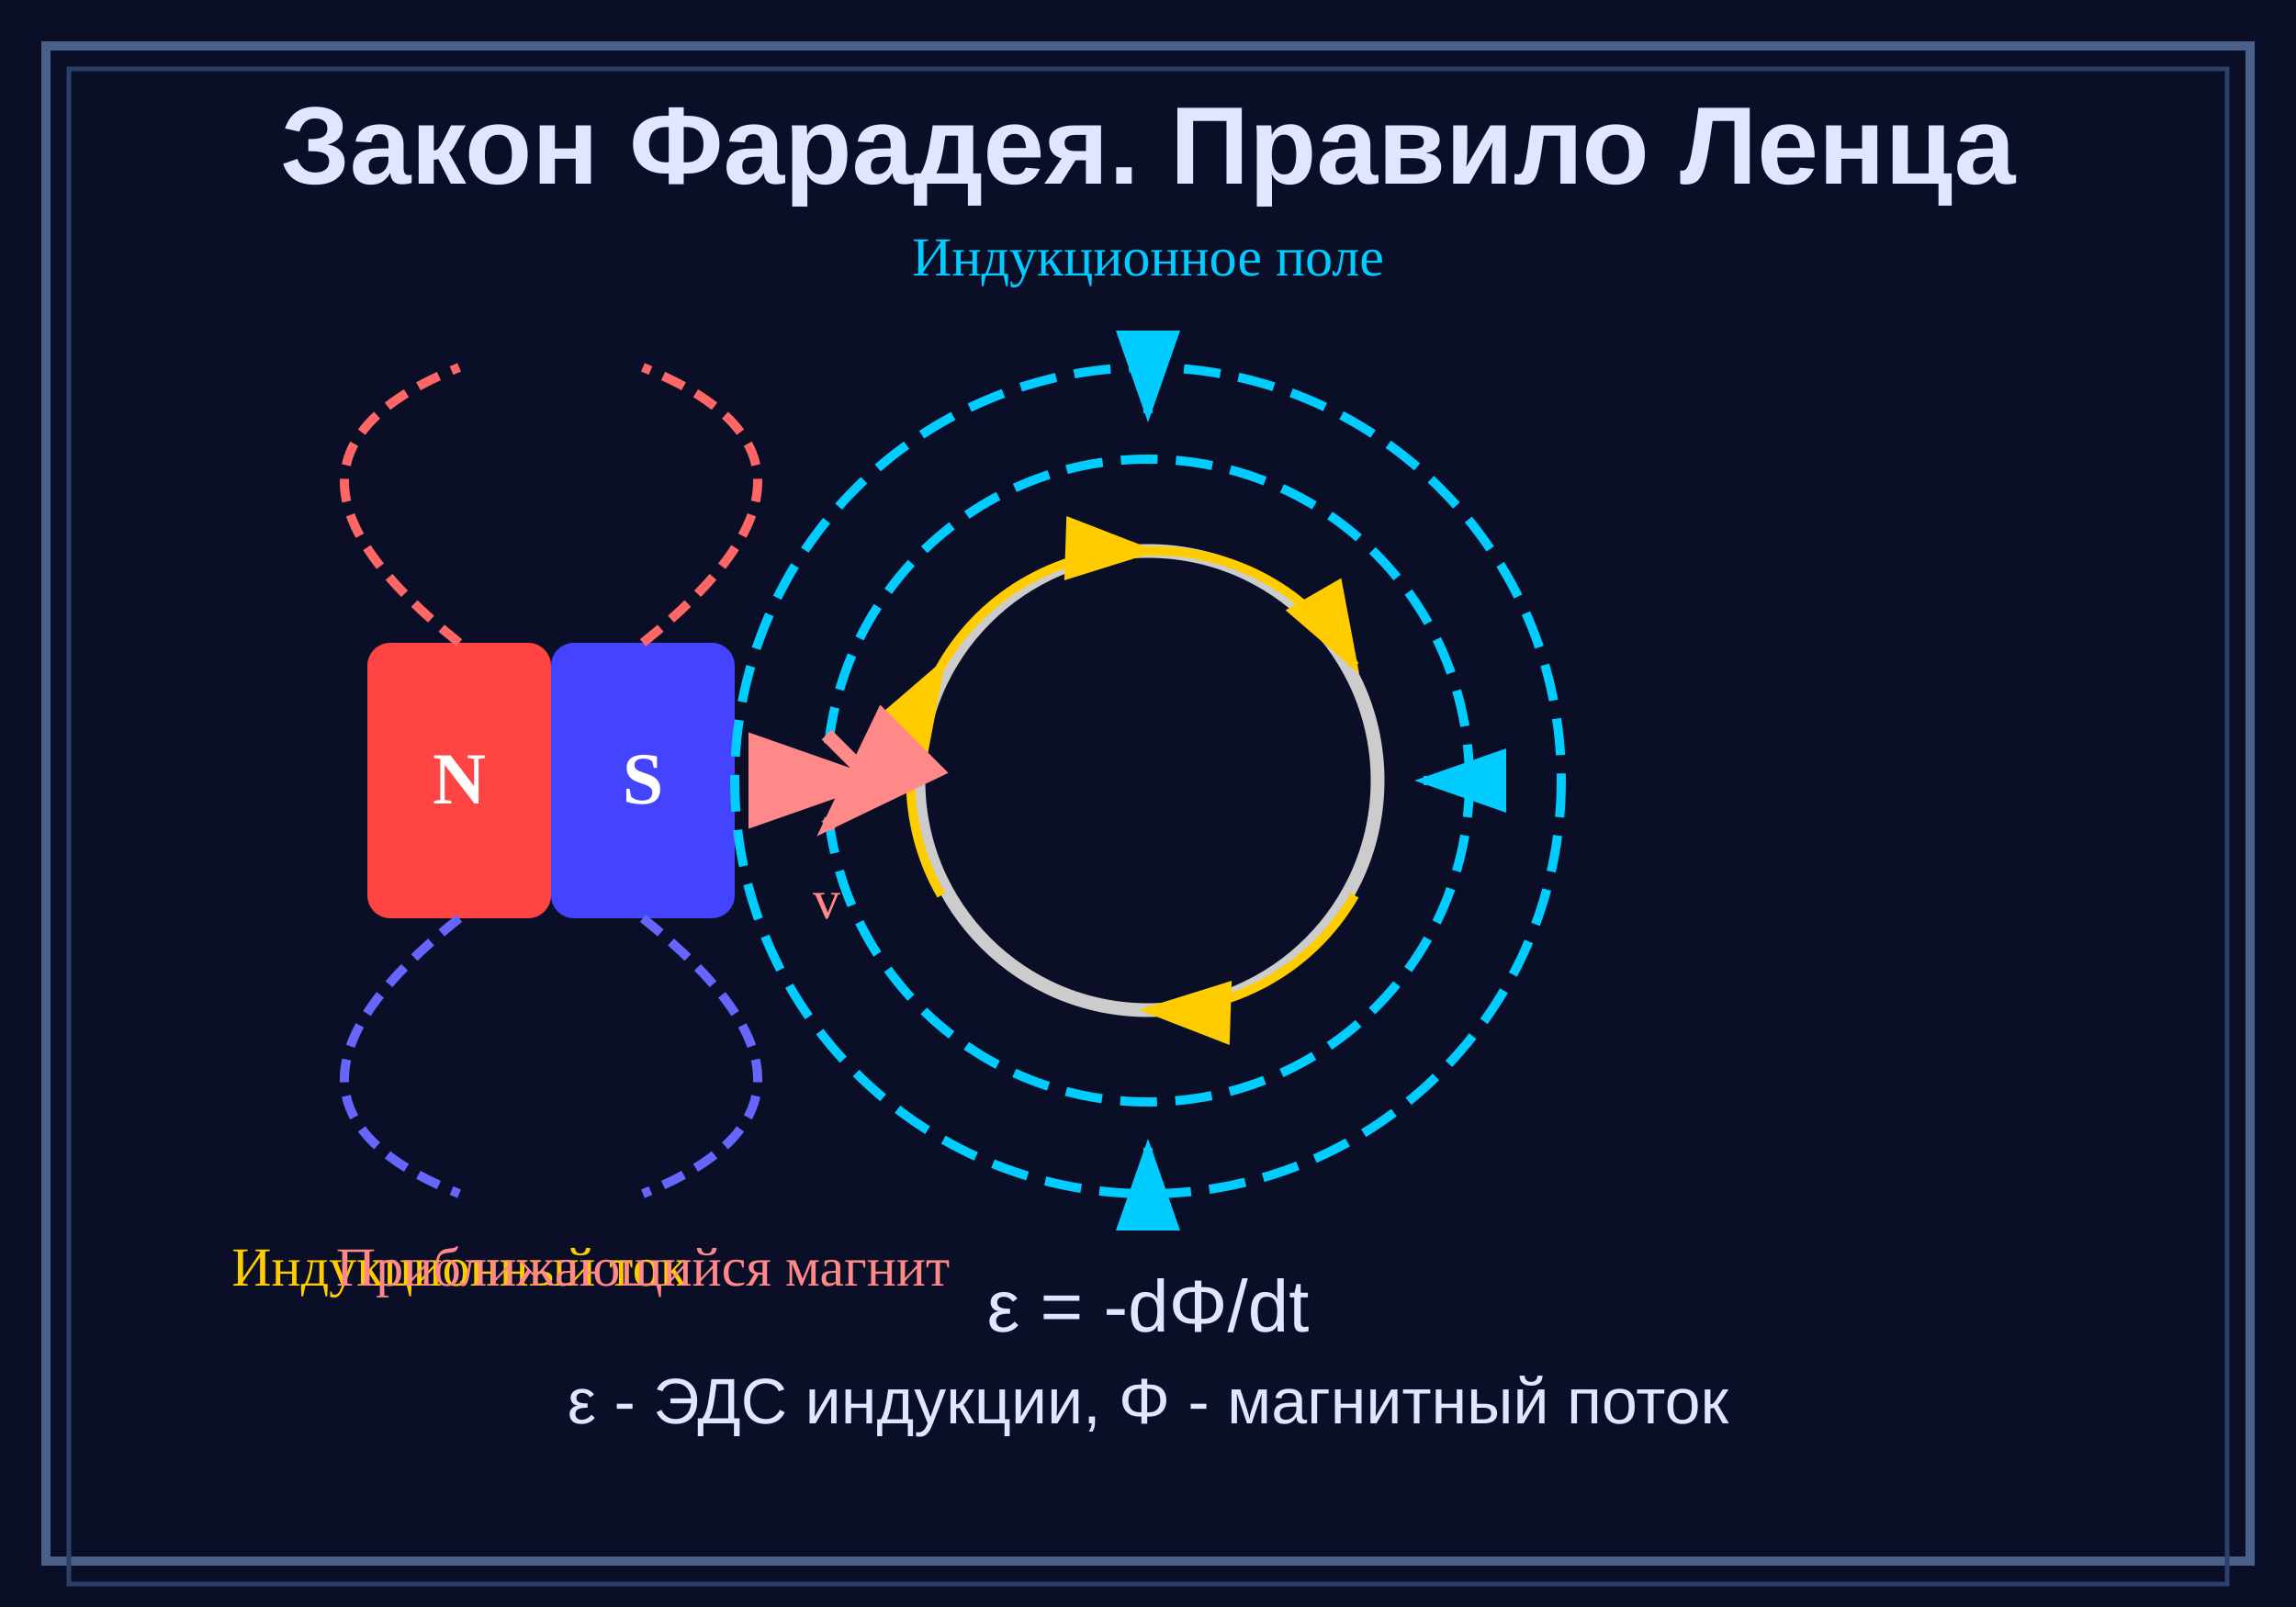
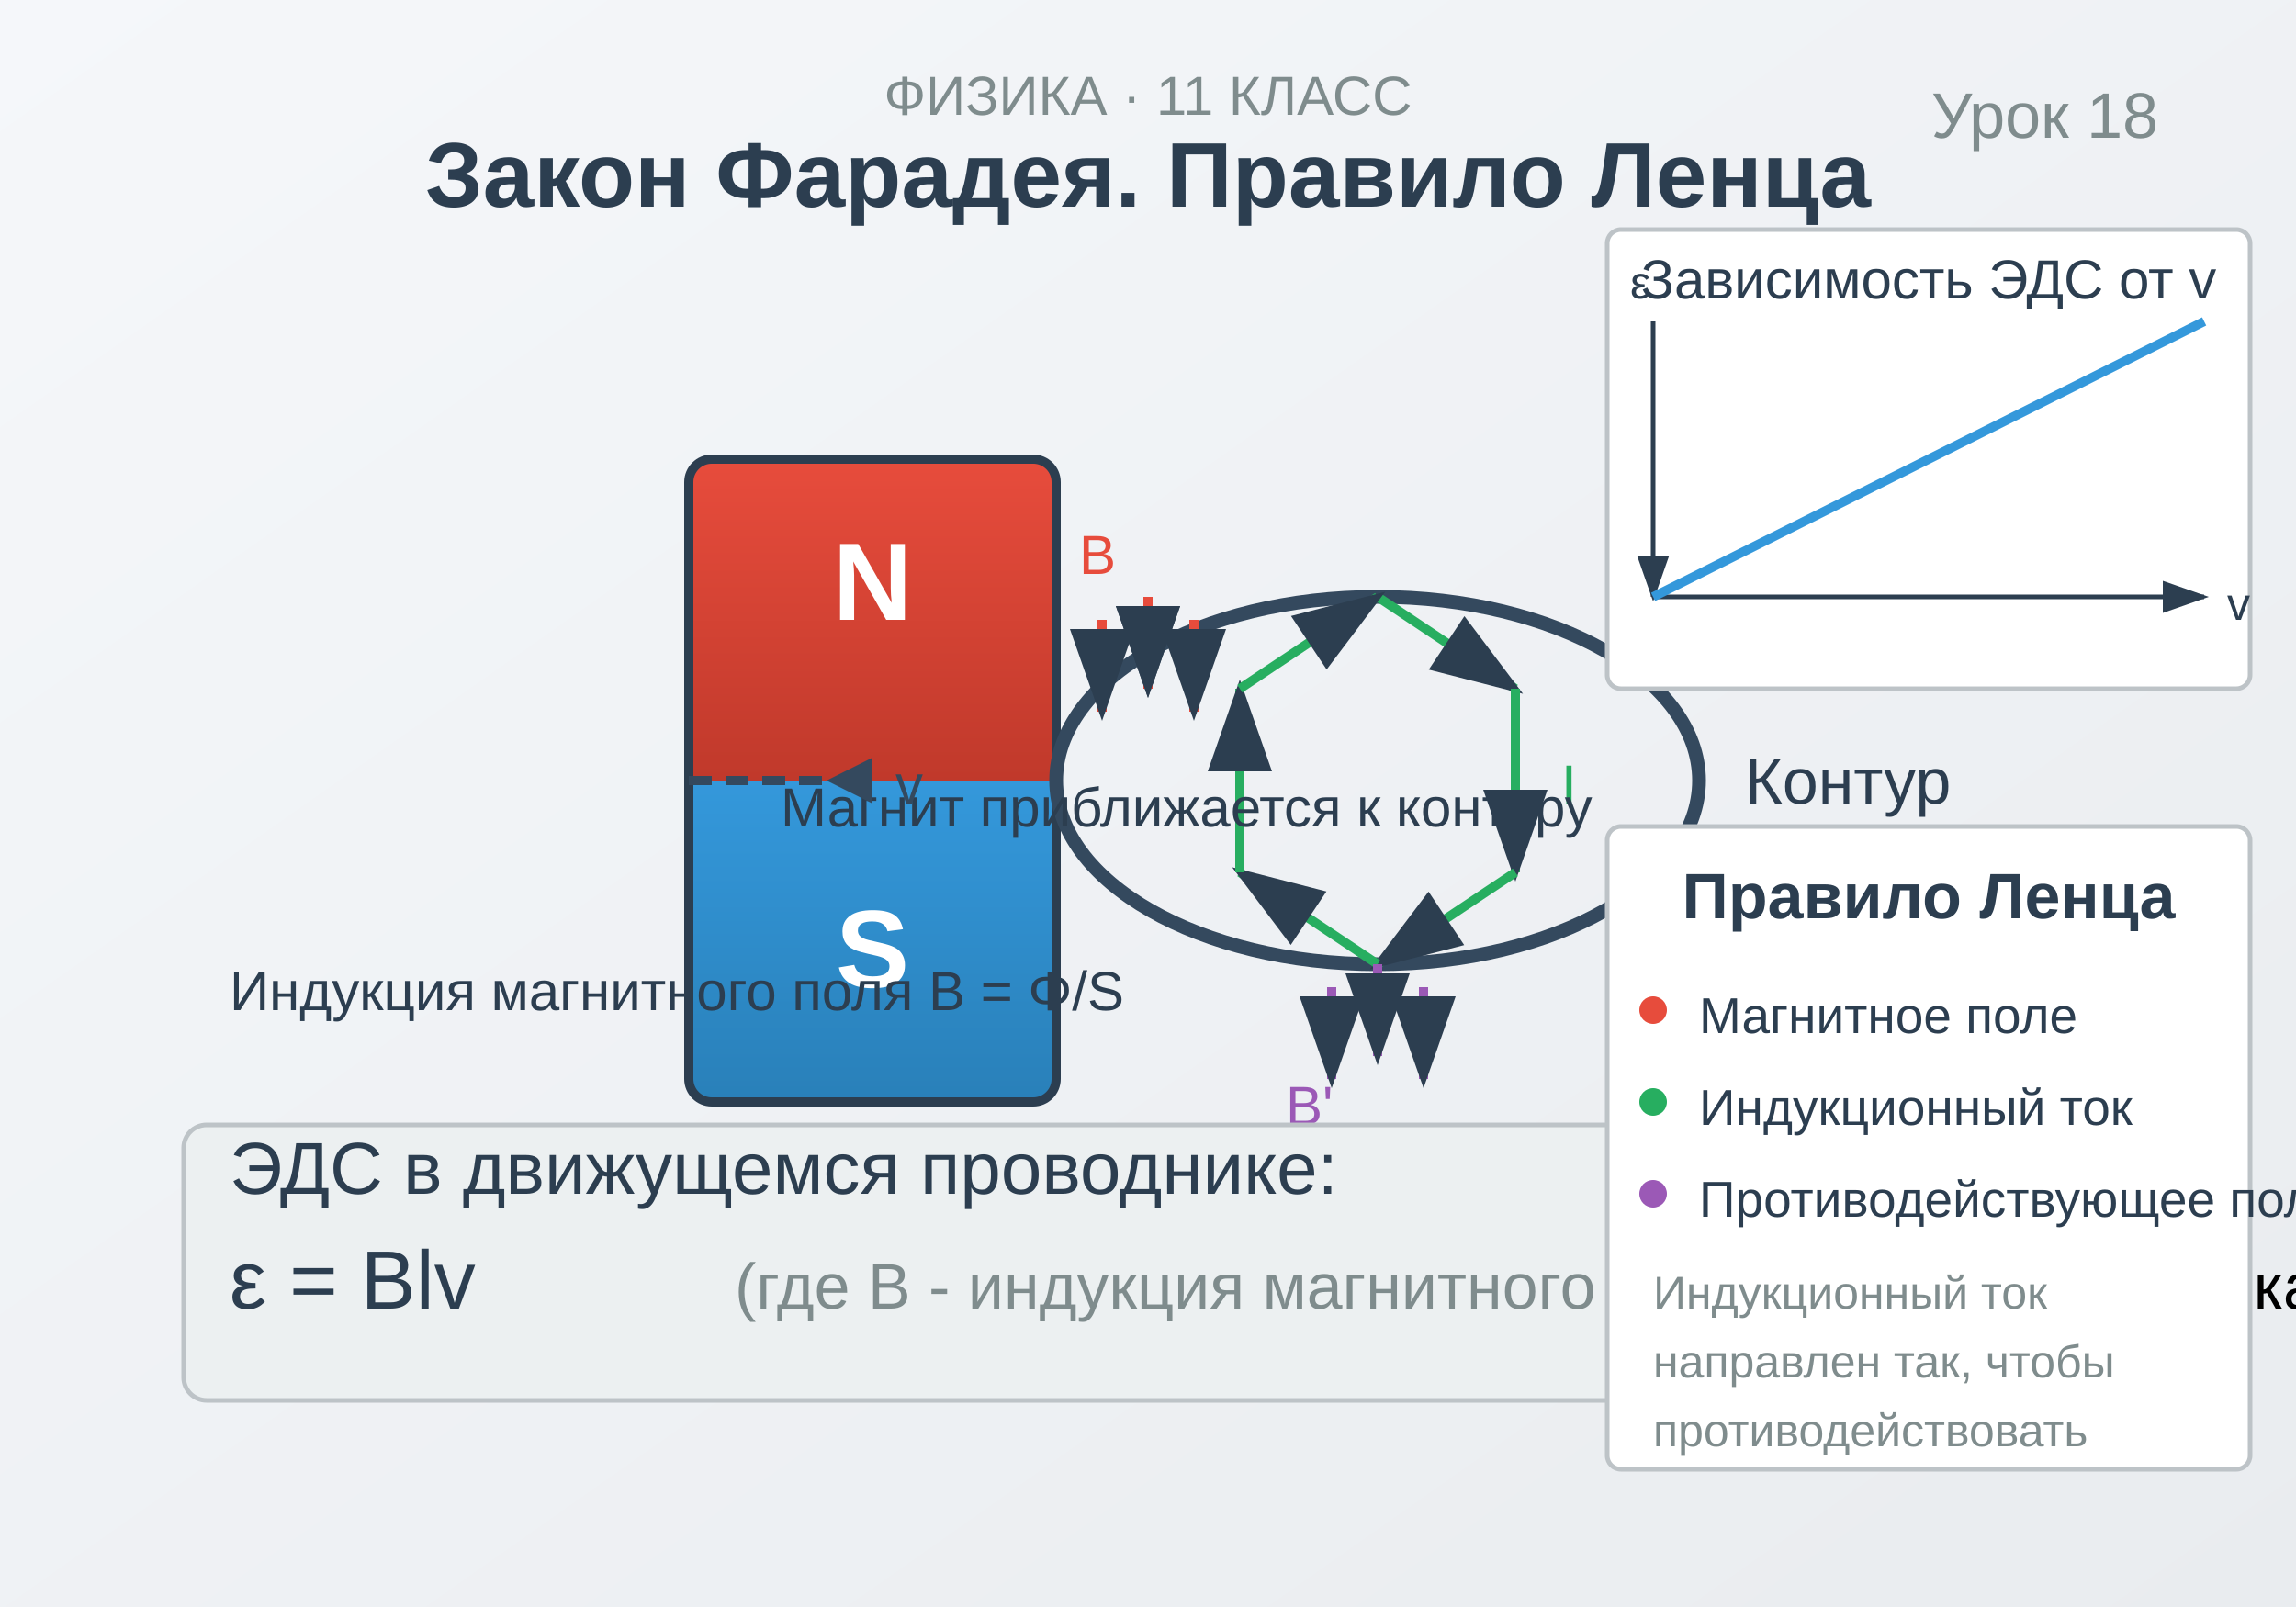
<svg xmlns="http://www.w3.org/2000/svg" viewBox="0 0 500 350">
-   <rect width="500" height="350" fill="#0a0e27" />
-   <rect x="10" y="10" width="480" height="330" fill="none" stroke="#4a5f8a" stroke-width="2" />
-   <rect x="15" y="15" width="470" height="330" fill="none" stroke="#2a3f6a" stroke-width="1" />
-   <text x="250" y="40" text-anchor="middle" fill="#e0e6ff" font-size="24" font-weight="bold" font-family="Arial, sans-serif">
-     Закон Фарадея. Правило Ленца
-   </text>
-   <g id="magnet">
-     <rect x="80" y="140" width="40" height="60" fill="#ff4444" rx="5" />
-     <text x="100" y="175" text-anchor="middle" fill="white" font-size="16" font-weight="bold">N</text>
-     <rect x="120" y="140" width="40" height="60" fill="#4444ff" rx="5" />
-     <text x="140" y="175" text-anchor="middle" fill="white" font-size="16" font-weight="bold">S</text>
-     <path d="M 100 140 Q 50 100, 100 80" fill="none" stroke="#ff6666" stroke-width="2" stroke-dasharray="5,3" />
-     <path d="M 100 200 Q 50 240, 100 260" fill="none" stroke="#6666ff" stroke-width="2" stroke-dasharray="5,3" />
-     <path d="M 140 140 Q 190 100, 140 80" fill="none" stroke="#ff6666" stroke-width="2" stroke-dasharray="5,3" />
-     <path d="M 140 200 Q 190 240, 140 260" fill="none" stroke="#6666ff" stroke-width="2" stroke-dasharray="5,3" />
-   </g>
-   <g id="contour">
-     <circle cx="250" cy="170" r="50" fill="none" stroke="#cccccc" stroke-width="3" />
-     <path d="M 250 120 A 50 50 0 0 1 295 145" fill="none" stroke="#ffcc00" stroke-width="2" marker-end="url(#arrowhead)" />
-     <path d="M 295 195 A 50 50 0 0 1 250 220" fill="none" stroke="#ffcc00" stroke-width="2" marker-end="url(#arrowhead)" />
-     <path d="M 205 195 A 50 50 0 0 1 205 145" fill="none" stroke="#ffcc00" stroke-width="2" marker-end="url(#arrowhead)" />
-     <path d="M 205 145 A 50 50 0 0 1 250 120" fill="none" stroke="#ffcc00" stroke-width="2" marker-end="url(#arrowhead)" />
-   </g>
-   <g id="induction-field">
-     <circle cx="250" cy="170" r="70" fill="none" stroke="#00ccff" stroke-width="2" stroke-dasharray="8,4" />
-     <circle cx="250" cy="170" r="90" fill="none" stroke="#00ccff" stroke-width="2" stroke-dasharray="8,4" />
-     <path d="M 250 80 L 250 90" fill="none" stroke="#00ccff" stroke-width="2" marker-end="url(#arrowhead2)" />
-     <path d="M 320 170 L 310 170" fill="none" stroke="#00ccff" stroke-width="2" marker-end="url(#arrowhead2)" />
-     <path d="M 250 260 L 250 250" fill="none" stroke="#00ccff" stroke-width="2" marker-end="url(#arrowhead2)" />
-     <path d="M 180 170 L 190 170" fill="none" stroke="#00ccff" stroke-width="2" marker-end="url(#arrowhead2)" />
-   </g>
-   <g id="approaching-arrows">
-     <path d="M 170 170 L 190 170" fill="none" stroke="#ff8888" stroke-width="3" marker-end="url(#arrowhead3)" />
-     <path d="M 180 160 L 190 170 L 180 180" fill="none" stroke="#ff8888" stroke-width="3" marker-end="url(#arrowhead3)" />
-     <text x="180" y="200" text-anchor="middle" fill="#ff8888" font-size="12">v</text>
-   </g>
-   <text x="250" y="290" text-anchor="middle" fill="#e0e6ff" font-size="16" font-family="Arial, sans-serif">
-     ε = -dΦ/dt
-   </text>
-   <text x="250" y="310" text-anchor="middle" fill="#e0e6ff" font-size="14" font-family="Arial, sans-serif">
-     ε - ЭДС индукции, Φ - магнитный поток
-   </text>
-   <text x="100" y="280" text-anchor="middle" fill="#ffcc00" font-size="12">Индукционный ток</text>
-   <text x="250" y="60" text-anchor="middle" fill="#00ccff" font-size="12">Индукционное поле</text>
-   <text x="140" y="280" text-anchor="middle" fill="#ff8888" font-size="12">Приближающийся магнит</text>
+   <rect x="2" y="2" width="496" height="346" fill="none" stroke="#2c3e50" stroke-width="2" />
+   <rect x="5" y="5" width="490" height="342" fill="none" stroke="#34495e" stroke-width="1" />
  <defs>
+     <linearGradient id="bgGradient" x1="0%" y1="0%" x2="100%" y2="100%">
+       <stop offset="0%" style="stop-color:#f5f7fa;stop-opacity:1" />
+       <stop offset="100%" style="stop-color:#e9ecef;stop-opacity:1" />
+     </linearGradient>
+     <linearGradient id="magnetGradient" x1="0%" y1="0%" x2="0%" y2="100%">
+       <stop offset="0%" style="stop-color:#e74c3c;stop-opacity:1" />
+       <stop offset="50%" style="stop-color:#c0392b;stop-opacity:1" />
+       <stop offset="50%" style="stop-color:#3498db;stop-opacity:1" />
+       <stop offset="100%" style="stop-color:#2980b9;stop-opacity:1" />
+     </linearGradient>
+     <linearGradient id="coilGradient" x1="0%" y1="0%" x2="100%" y2="0%">
+       <stop offset="0%" style="stop-color:#95a5a6;stop-opacity:1" />
+       <stop offset="100%" style="stop-color:#7f8c8d;stop-opacity:1" />
+     </linearGradient>
    <marker id="arrowhead" markerWidth="10" markerHeight="7" refX="9" refY="3.5" orient="auto">
-       <polygon points="0 0, 10 3.5, 0 7" fill="#ffcc00" />
-     </marker>
-     <marker id="arrowhead2" markerWidth="10" markerHeight="7" refX="9" refY="3.5" orient="auto">
-       <polygon points="0 0, 10 3.5, 0 7" fill="#00ccff" />
-     </marker>
-     <marker id="arrowhead3" markerWidth="10" markerHeight="7" refX="9" refY="3.5" orient="auto">
-       <polygon points="0 0, 10 3.5, 0 7" fill="#ff8888" />
+       <polygon points="0 0, 10 3.5, 0 7" fill="#2c3e50" />
    </marker>
  </defs>
+   <rect width="500" height="350" fill="url(#bgGradient)" />
+   <text x="250" y="25" text-anchor="middle" font-family="Arial, sans-serif" font-size="12" fill="#7f8c8d">ФИЗИКА · 11 КЛАСС</text>
+   <text x="250" y="45" text-anchor="middle" font-family="Arial, sans-serif" font-size="20" font-weight="bold" fill="#2c3e50">Закон Фарадея. Правило Ленца</text>
+   <text x="470" y="30" text-anchor="end" font-family="Arial, sans-serif" font-size="14" fill="#7f8c8d">Урок 18</text>
+   <g transform="translate(150, 100)">
+     <g id="magnet">
+       <rect x="0" y="0" width="80" height="140" rx="5" fill="url(#magnetGradient)" stroke="#2c3e50" stroke-width="2" />
+       <text x="40" y="35" text-anchor="middle" font-family="Arial, sans-serif" font-size="24" font-weight="bold" fill="white">N</text>
+       <text x="40" y="115" text-anchor="middle" font-family="Arial, sans-serif" font-size="24" font-weight="bold" fill="white">S</text>
+     </g>
+     <g id="contour">
+       <ellipse cx="150" cy="70" rx="70" ry="40" fill="none" stroke="#34495e" stroke-width="3" />
+       <text x="230" y="75" font-family="Arial, sans-serif" font-size="14" fill="#2c3e50">Контур</text>
+     </g>
+     <g id="magnetic-field">
+       <line x1="100" y1="30" x2="100" y2="50" stroke="#e74c3c" stroke-width="2" marker-end="url(#arrowhead)" />
+       <line x1="100" y1="30" x2="100" y2="50" stroke="#e74c3c" stroke-width="2" marker-end="url(#arrowhead)" />
+       <line x1="90" y1="35" x2="90" y2="55" stroke="#e74c3c" stroke-width="2" marker-end="url(#arrowhead)" />
+       <line x1="110" y1="35" x2="110" y2="55" stroke="#e74c3c" stroke-width="2" marker-end="url(#arrowhead)" />
+       <text x="85" y="25" font-family="Arial, sans-serif" font-size="12" fill="#e74c3c">B</text>
+     </g>
+     <g id="induction-current">
+       <line x1="150" y1="30" x2="180" y2="50" stroke="#27ae60" stroke-width="2" marker-end="url(#arrowhead)" />
+       <line x1="180" y1="50" x2="180" y2="90" stroke="#27ae60" stroke-width="2" marker-end="url(#arrowhead)" />
+       <line x1="180" y1="90" x2="150" y2="110" stroke="#27ae60" stroke-width="2" marker-end="url(#arrowhead)" />
+       <line x1="150" y1="110" x2="120" y2="90" stroke="#27ae60" stroke-width="2" marker-end="url(#arrowhead)" />
+       <line x1="120" y1="90" x2="120" y2="50" stroke="#27ae60" stroke-width="2" marker-end="url(#arrowhead)" />
+       <line x1="120" y1="50" x2="150" y2="30" stroke="#27ae60" stroke-width="2" marker-end="url(#arrowhead)" />
+       <text x="190" y="75" font-family="Arial, sans-serif" font-size="12" fill="#27ae60">I</text>
+     </g>
+     <g id="counter-field">
+       <line x1="150" y1="110" x2="150" y2="130" stroke="#9b59b6" stroke-width="2" marker-end="url(#arrowhead)" />
+       <line x1="140" y1="115" x2="140" y2="135" stroke="#9b59b6" stroke-width="2" marker-end="url(#arrowhead)" />
+       <line x1="160" y1="115" x2="160" y2="135" stroke="#9b59b6" stroke-width="2" marker-end="url(#arrowhead)" />
+       <text x="130" y="145" font-family="Arial, sans-serif" font-size="12" fill="#9b59b6">B'</text>
+     </g>
+   </g>
+   <g transform="translate(50, 260)">
+     <rect x="-10" y="-15" width="400" height="60" fill="#ecf0f1" stroke="#bdc3c7" stroke-width="1" rx="5" />
+     <text x="0" y="0" font-family="Arial, sans-serif" font-size="16" fill="#2c3e50">ЭДС в движущемся проводнике:</text>
+     <text x="0" y="25" font-family="Arial, sans-serif" font-size="18" fill="#2c3e50">ε = Blv</text>
+     <text x="110" y="25" font-family="Arial, sans-serif" font-size="14" fill="#7f8c8d">(где B - индукция магнитного поля,</text>
+     <text x="320" y="25" font-family="Arial, sans-serif" font-size="14" fill="#7f8c8d)">l - длина проводника)</text>
+   </g>
+   <g transform="translate(50, 50)">
+     <rect x="300" y="0" width="140" height="100" fill="white" stroke="#bdc3c7" stroke-width="1" rx="3" />
+     <text x="370" y="15" text-anchor="middle" font-family="Arial, sans-serif" font-size="12" fill="#2c3e50">Зависимость ЭДС от v</text>
+     <line x1="310" y1="80" x2="430" y2="80" stroke="#2c3e50" stroke-width="1" marker-end="url(#arrowhead)" />
+     <text x="435" y="85" font-family="Arial, sans-serif" font-size="10" fill="#2c3e50">v</text>
+     <line x1="310" y1="20" x2="310" y2="80" stroke="#2c3e50" stroke-width="1" marker-end="url(#arrowhead)" />
+     <text x="305" y="15" font-family="Arial, sans-serif" font-size="10" fill="#2c3e50">ε</text>
+     <line x1="310" y1="80" x2="430" y2="20" stroke="#3498db" stroke-width="2" />
+   </g>
+   <g transform="translate(350, 180)">
+     <rect x="0" y="0" width="140" height="140" fill="white" stroke="#bdc3c7" stroke-width="1" rx="3" />
+     <text x="70" y="20" text-anchor="middle" font-family="Arial, sans-serif" font-size="14" font-weight="bold" fill="#2c3e50">Правило Ленца</text>
+     <circle cx="10" cy="40" r="3" fill="#e74c3c" />
+     <text x="20" y="45" font-family="Arial, sans-serif" font-size="11" fill="#2c3e50">Магнитное поле</text>
+     <circle cx="10" cy="60" r="3" fill="#27ae60" />
+     <text x="20" y="65" font-family="Arial, sans-serif" font-size="11" fill="#2c3e50">Индукционный ток</text>
+     <circle cx="10" cy="80" r="3" fill="#9b59b6" />
+     <text x="20" y="85" font-family="Arial, sans-serif" font-size="11" fill="#2c3e50">Противодействующее поле</text>
+     <text x="10" y="105" font-family="Arial, sans-serif" font-size="10" fill="#7f8c8d">Индукционный ток</text>
+     <text x="10" y="120" font-family="Arial, sans-serif" font-size="10" fill="#7f8c8d">направлен так, чтобы</text>
+     <text x="10" y="135" font-family="Arial, sans-serif" font-size="10" fill="#7f8c8d">противодействовать</text>
+   </g>
+   <text x="170" y="180" font-family="Arial, sans-serif" font-size="12" fill="#2c3e50">Магнит приближается к контуру</text>
+   <text x="50" y="220" font-family="Arial, sans-serif" font-size="12" fill="#2c3e50">Индукция магнитного поля B = Φ/S</text>
+   <g transform="translate(100, 100)">
+     <line x1="50" y1="70" x2="80" y2="70" stroke="#34495e" stroke-width="2" stroke-dasharray="5,3" />
+     <polygon points="80,70 90,65 90,75" fill="#34495e" />
+     <text x="95" y="75" font-family="Arial, sans-serif" font-size="12" fill="#34495e">v</text>
+   </g>
</svg>
